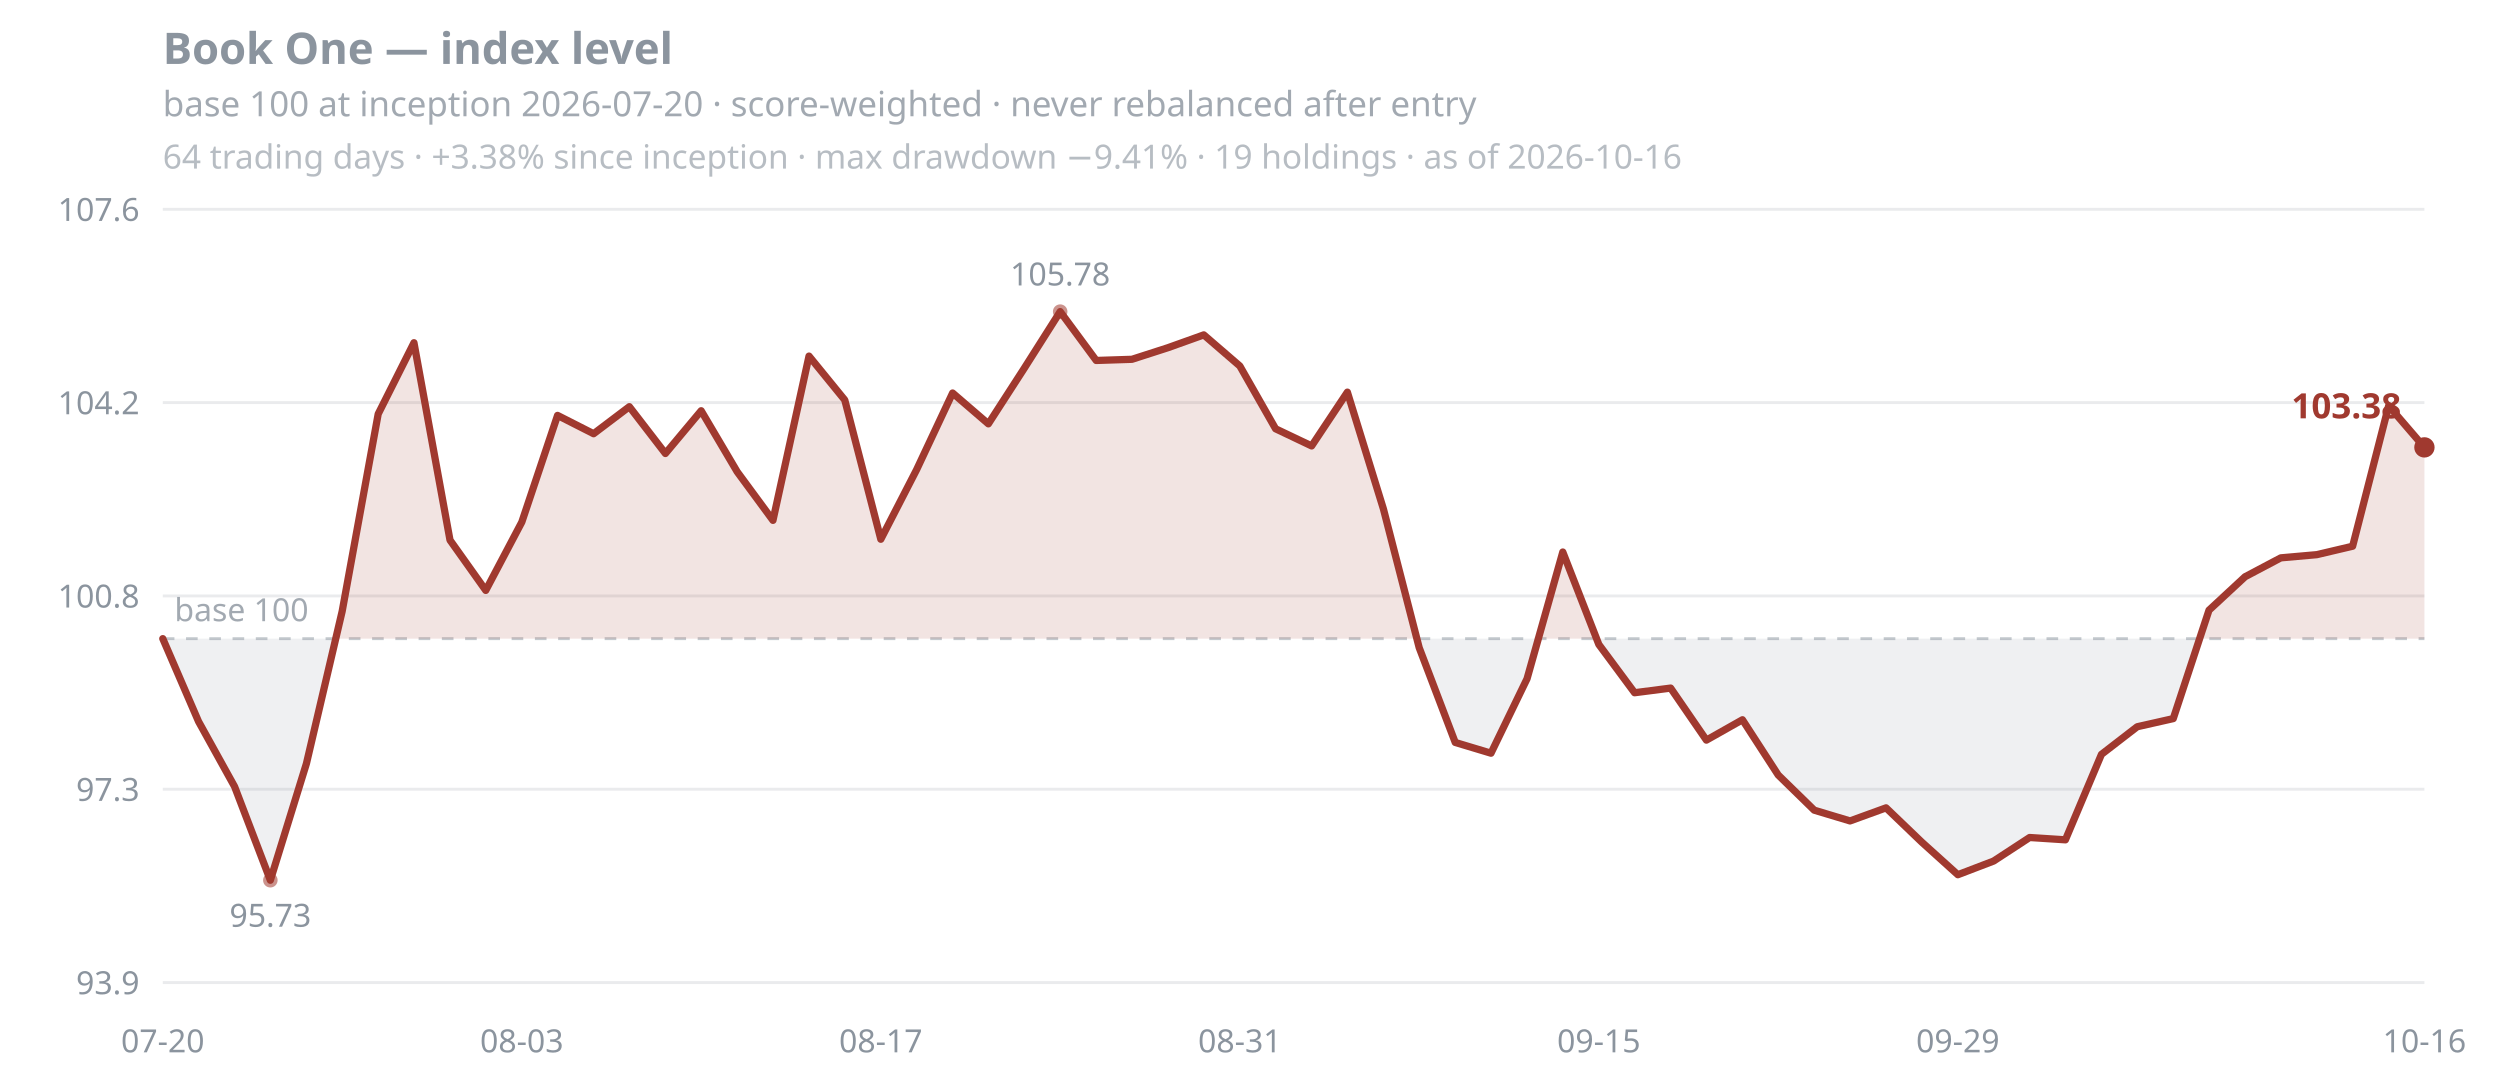
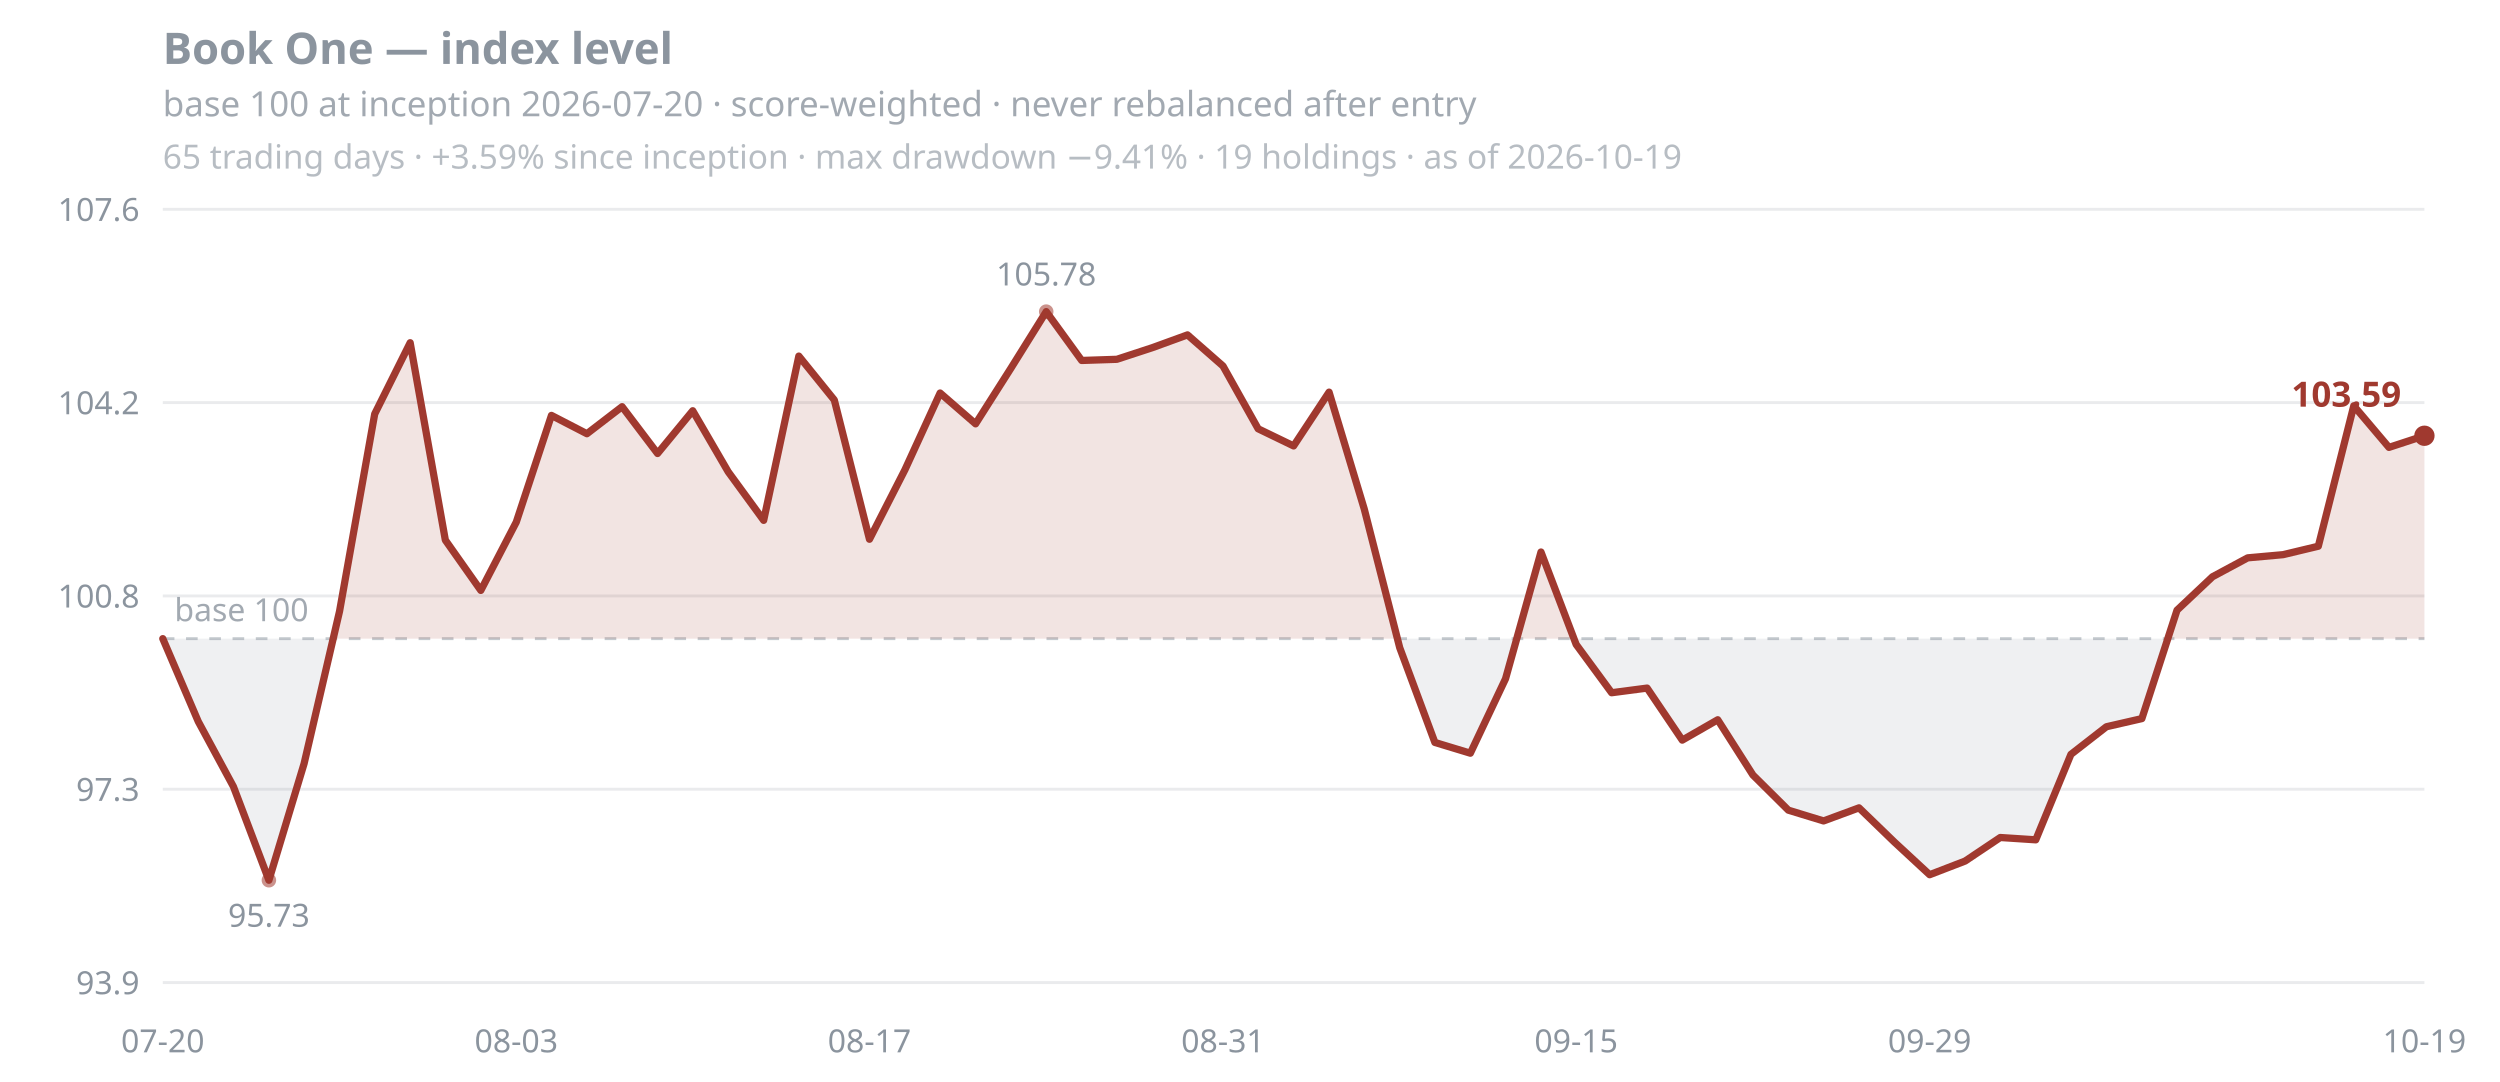
<svg xmlns="http://www.w3.org/2000/svg" viewBox="0 0 860 372" font-family="ui-sans-serif,system-ui,sans-serif">
  <text x="56" y="22" font-size="15" font-weight="600" fill="#8b949e">Book One — index level</text>
  <text x="56" y="40" font-size="12" fill="#8b949e" opacity="0.8">base 100 at inception 2026-07-20 · score-weighted · never rebalanced after entry</text>
-   <text x="56" y="58" font-size="11.5" fill="#8b949e" opacity="0.62">64 trading days · +3.38% since inception · max drawdown −9.41% · 19 holdings · as of 2026-10-16</text>
+   <text x="56" y="58" font-size="11.5" fill="#8b949e" opacity="0.62">65 trading days · +3.59% since inception · max drawdown −9.41% · 19 holdings · as of 2026-10-19</text>
  <line x1="56" y1="338.0" x2="834" y2="338.0" stroke="#8b949e" stroke-opacity="0.18" />
  <text x="48" y="342.0" font-size="11" fill="#8b949e" text-anchor="end">93.9</text>
  <line x1="56" y1="271.5" x2="834" y2="271.5" stroke="#8b949e" stroke-opacity="0.18" />
  <text x="48" y="275.5" font-size="11" fill="#8b949e" text-anchor="end">97.3</text>
  <line x1="56" y1="205.0" x2="834" y2="205.0" stroke="#8b949e" stroke-opacity="0.18" />
  <text x="48" y="209.0" font-size="11" fill="#8b949e" text-anchor="end">100.8</text>
  <line x1="56" y1="138.5" x2="834" y2="138.5" stroke="#8b949e" stroke-opacity="0.18" />
  <text x="48" y="142.5" font-size="11" fill="#8b949e" text-anchor="end">104.2</text>
  <line x1="56" y1="72.0" x2="834" y2="72.0" stroke="#8b949e" stroke-opacity="0.18" />
  <text x="48" y="76.0" font-size="11" fill="#8b949e" text-anchor="end">107.6</text>
  <line x1="56" y1="219.7" x2="834" y2="219.7" stroke="#8b949e" stroke-opacity="0.5" stroke-dasharray="4 4" />
  <text x="60" y="213.7" font-size="11" fill="#8b949e" text-anchor="start" opacity="0.8">base 100</text>
  <text x="56.0" y="362" font-size="11" fill="#8b949e" text-anchor="middle">07-20</text>
-   <text x="179.5" y="362" font-size="11" fill="#8b949e" text-anchor="middle">08-03</text>
-   <text x="303.0" y="362" font-size="11" fill="#8b949e" text-anchor="middle">08-17</text>
-   <text x="426.5" y="362" font-size="11" fill="#8b949e" text-anchor="middle">08-31</text>
-   <text x="550.0" y="362" font-size="11" fill="#8b949e" text-anchor="middle">09-15</text>
-   <text x="673.5" y="362" font-size="11" fill="#8b949e" text-anchor="middle">09-29</text>
-   <text x="834.0" y="362" font-size="11" fill="#8b949e" text-anchor="middle">10-16</text>
+   <text x="177.6" y="362" font-size="11" fill="#8b949e" text-anchor="middle">08-03</text>
+   <text x="299.1" y="362" font-size="11" fill="#8b949e" text-anchor="middle">08-17</text>
+   <text x="420.7" y="362" font-size="11" fill="#8b949e" text-anchor="middle">08-31</text>
+   <text x="542.2" y="362" font-size="11" fill="#8b949e" text-anchor="middle">09-15</text>
+   <text x="663.8" y="362" font-size="11" fill="#8b949e" text-anchor="middle">09-29</text>
+   <text x="834.0" y="362" font-size="11" fill="#8b949e" text-anchor="middle">10-19</text>
  <defs>
    <clipPath id="above">
      <rect x="56" y="72" width="778" height="147.7" />
    </clipPath>
    <clipPath id="below">
      <rect x="56" y="219.7" width="778" height="118.3" />
    </clipPath>
  </defs>
-   <polygon points="56.0,219.7 56.0,219.7 68.3,248.2 80.7,270.6 93.0,302.8 105.4,262.7 117.7,210.3 130.1,142.4 142.4,117.9 154.8,185.8 167.1,203.1 179.5,179.6 191.8,142.9 204.2,149.2 216.5,139.9 228.9,156.0 241.2,141.3 253.6,162.3 265.9,179.0 278.3,122.5 290.6,137.6 303.0,185.5 315.3,161.6 327.7,135.2 340.0,145.8 352.4,126.6 364.7,107.2 377.1,124.0 389.4,123.6 401.8,119.6 414.1,115.2 426.5,125.9 438.8,147.5 451.2,153.4 463.5,134.9 475.9,175.1 488.2,222.8 500.6,255.4 512.9,259.1 525.3,233.5 537.6,189.9 550.0,221.7 562.3,238.3 574.7,236.7 587.0,254.6 599.4,247.6 611.7,266.6 624.1,278.7 636.4,282.4 648.8,277.9 661.1,289.7 673.5,300.9 685.8,296.2 698.2,288.1 710.5,288.9 722.9,259.5 735.2,250.0 747.6,247.2 759.9,209.9 772.3,198.4 784.6,191.9 797.0,190.8 809.3,187.9 821.7,139.6 834.0,153.9 834.0,219.7" fill="#a0392f" fill-opacity="0.14" clip-path="url(#above)" />
-   <polygon points="56.0,219.7 56.0,219.7 68.3,248.2 80.7,270.6 93.0,302.8 105.4,262.7 117.7,210.3 130.1,142.4 142.4,117.9 154.8,185.8 167.1,203.1 179.5,179.6 191.8,142.9 204.2,149.2 216.5,139.9 228.9,156.0 241.2,141.3 253.6,162.3 265.9,179.0 278.3,122.5 290.6,137.6 303.0,185.5 315.3,161.6 327.7,135.2 340.0,145.8 352.4,126.6 364.7,107.2 377.1,124.0 389.4,123.6 401.8,119.6 414.1,115.2 426.5,125.9 438.8,147.5 451.2,153.4 463.5,134.9 475.9,175.1 488.2,222.8 500.6,255.4 512.9,259.1 525.3,233.5 537.6,189.9 550.0,221.7 562.3,238.3 574.7,236.7 587.0,254.6 599.4,247.6 611.7,266.6 624.1,278.7 636.4,282.4 648.8,277.9 661.1,289.7 673.5,300.9 685.8,296.2 698.2,288.1 710.5,288.9 722.9,259.5 735.2,250.0 747.6,247.2 759.9,209.9 772.3,198.4 784.6,191.9 797.0,190.8 809.3,187.9 821.7,139.6 834.0,153.9 834.0,219.7" fill="#8b949e" fill-opacity="0.14" clip-path="url(#below)" />
-   <polyline points="56.0,219.7 68.3,248.2 80.7,270.6 93.0,302.8 105.4,262.7 117.7,210.3 130.1,142.4 142.4,117.9 154.8,185.8 167.1,203.1 179.5,179.6 191.8,142.9 204.2,149.2 216.5,139.9 228.9,156.0 241.2,141.3 253.6,162.3 265.9,179.0 278.3,122.5 290.6,137.6 303.0,185.5 315.3,161.6 327.7,135.2 340.0,145.8 352.4,126.6 364.7,107.2 377.1,124.0 389.4,123.6 401.8,119.6 414.1,115.2 426.5,125.9 438.8,147.5 451.2,153.4 463.5,134.9 475.9,175.1 488.2,222.8 500.6,255.4 512.9,259.1 525.3,233.5 537.6,189.9 550.0,221.7 562.3,238.3 574.7,236.7 587.0,254.6 599.4,247.6 611.7,266.6 624.1,278.7 636.4,282.4 648.8,277.9 661.1,289.7 673.5,300.9 685.8,296.2 698.2,288.1 710.5,288.9 722.9,259.5 735.2,250.0 747.6,247.2 759.9,209.9 772.3,198.4 784.6,191.9 797.0,190.8 809.3,187.9 821.7,139.6 834.0,153.9" fill="none" stroke="#a0392f" stroke-width="2.5" stroke-linejoin="round" stroke-linecap="round" />
-   <circle cx="93.0" cy="302.8" r="2.5" fill="#a0392f" fill-opacity="0.55" />
-   <text x="93.0" y="318.8" font-size="11" fill="#8b949e" text-anchor="middle">95.73</text>
-   <circle cx="364.7" cy="107.2" r="2.5" fill="#a0392f" fill-opacity="0.55" />
-   <text x="364.7" y="98.2" font-size="11" fill="#8b949e" text-anchor="middle">105.78</text>
-   <circle cx="834.0" cy="153.9" r="3.5" fill="#a0392f" />
-   <text x="826.0" y="143.9" font-size="12" font-weight="600" fill="#a0392f" text-anchor="end">103.38</text>
+   <polygon points="56.0,219.7 56.0,219.7 68.2,248.2 80.3,270.6 92.5,302.8 104.6,262.7 116.8,210.3 128.9,142.4 141.1,117.9 153.2,185.8 165.4,203.1 177.6,179.6 189.7,142.9 201.9,149.2 214.0,139.9 226.2,156.0 238.3,141.3 250.5,162.3 262.7,179.0 274.8,122.5 287.0,137.6 299.1,185.5 311.3,161.6 323.4,135.2 335.6,145.8 347.8,126.6 359.9,107.2 372.1,124.0 384.2,123.6 396.4,119.6 408.5,115.2 420.7,125.9 432.8,147.5 445.0,153.4 457.2,134.9 469.3,175.1 481.5,222.8 493.6,255.4 505.8,259.1 517.9,233.5 530.1,189.9 542.2,221.7 554.4,238.3 566.6,236.7 578.7,254.6 590.9,247.6 603.0,266.6 615.2,278.7 627.3,282.4 639.5,277.9 651.7,289.7 663.8,300.9 676.0,296.2 688.1,288.1 700.3,288.9 712.4,259.5 724.6,250.0 736.8,247.2 748.9,209.9 761.1,198.4 773.2,191.9 785.4,190.8 797.5,187.9 809.7,139.6 821.8,153.9 834.0,149.9 834.0,219.7" fill="#a0392f" fill-opacity="0.14" clip-path="url(#above)" />
+   <polygon points="56.0,219.7 56.0,219.7 68.2,248.2 80.3,270.6 92.5,302.8 104.6,262.7 116.8,210.3 128.9,142.4 141.1,117.9 153.2,185.8 165.4,203.1 177.6,179.6 189.7,142.9 201.9,149.2 214.0,139.9 226.2,156.0 238.3,141.3 250.5,162.3 262.7,179.0 274.8,122.5 287.0,137.6 299.1,185.5 311.3,161.6 323.4,135.2 335.6,145.8 347.8,126.6 359.9,107.2 372.1,124.0 384.2,123.6 396.4,119.6 408.5,115.2 420.7,125.9 432.8,147.5 445.0,153.4 457.2,134.9 469.3,175.1 481.5,222.8 493.6,255.4 505.8,259.1 517.9,233.5 530.1,189.9 542.2,221.7 554.4,238.3 566.6,236.7 578.7,254.6 590.9,247.6 603.0,266.6 615.2,278.7 627.3,282.4 639.5,277.9 651.7,289.7 663.8,300.9 676.0,296.2 688.1,288.1 700.3,288.9 712.4,259.5 724.6,250.0 736.8,247.2 748.9,209.9 761.1,198.4 773.2,191.9 785.4,190.8 797.5,187.9 809.7,139.6 821.8,153.9 834.0,149.9 834.0,219.7" fill="#8b949e" fill-opacity="0.14" clip-path="url(#below)" />
+   <polyline points="56.0,219.7 68.2,248.2 80.3,270.6 92.5,302.8 104.6,262.7 116.8,210.3 128.9,142.4 141.1,117.9 153.2,185.8 165.4,203.1 177.6,179.6 189.7,142.9 201.9,149.2 214.0,139.9 226.2,156.0 238.3,141.3 250.5,162.3 262.7,179.0 274.8,122.5 287.0,137.6 299.1,185.5 311.3,161.6 323.4,135.2 335.6,145.8 347.8,126.6 359.9,107.2 372.1,124.0 384.2,123.6 396.4,119.6 408.5,115.2 420.7,125.9 432.8,147.5 445.0,153.4 457.2,134.9 469.3,175.1 481.5,222.8 493.6,255.4 505.8,259.1 517.9,233.5 530.1,189.9 542.2,221.7 554.4,238.3 566.6,236.7 578.7,254.6 590.9,247.6 603.0,266.6 615.2,278.7 627.3,282.4 639.5,277.9 651.7,289.7 663.8,300.9 676.0,296.2 688.1,288.1 700.3,288.9 712.4,259.5 724.6,250.0 736.8,247.2 748.9,209.9 761.1,198.4 773.2,191.9 785.4,190.8 797.5,187.9 809.7,139.6 821.8,153.9 834.0,149.9" fill="none" stroke="#a0392f" stroke-width="2.5" stroke-linejoin="round" stroke-linecap="round" />
+   <circle cx="92.5" cy="302.8" r="2.5" fill="#a0392f" fill-opacity="0.55" />
+   <text x="92.5" y="318.8" font-size="11" fill="#8b949e" text-anchor="middle">95.73</text>
+   <circle cx="359.9" cy="107.2" r="2.5" fill="#a0392f" fill-opacity="0.55" />
+   <text x="359.9" y="98.2" font-size="11" fill="#8b949e" text-anchor="middle">105.78</text>
+   <circle cx="834.0" cy="149.9" r="3.5" fill="#a0392f" />
+   <text x="826.0" y="139.9" font-size="12" font-weight="600" fill="#a0392f" text-anchor="end">103.59</text>
</svg>
